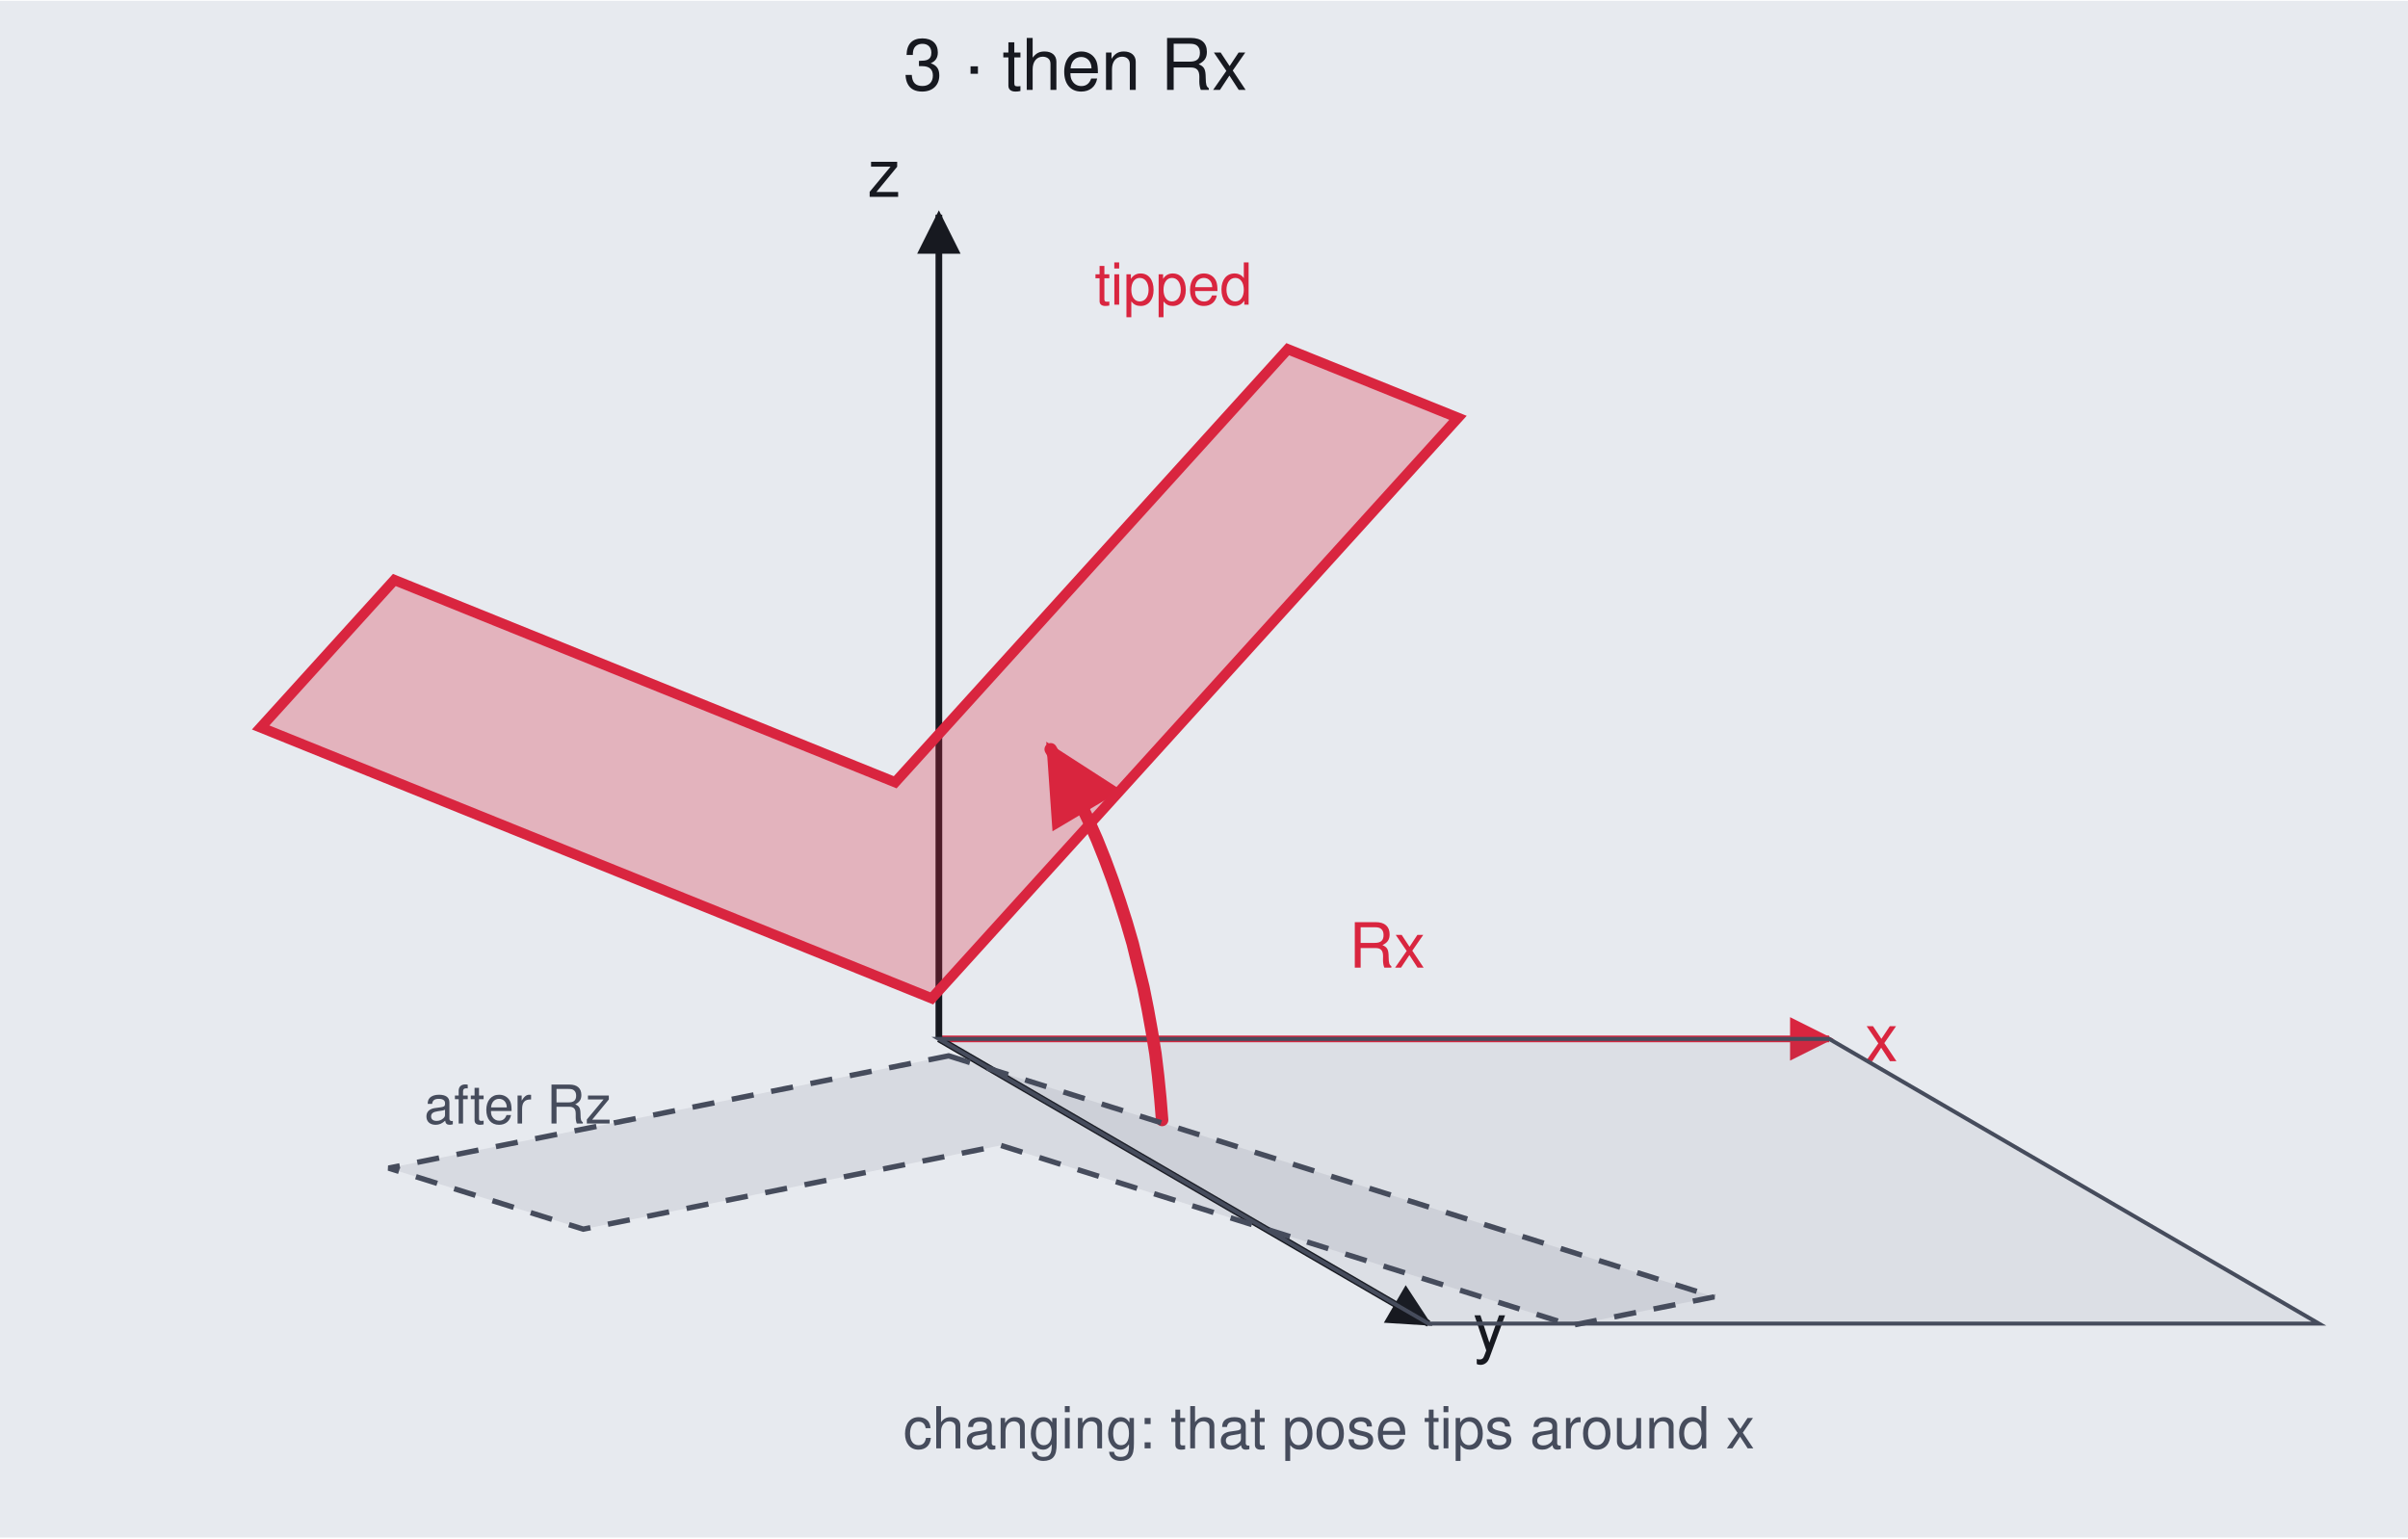
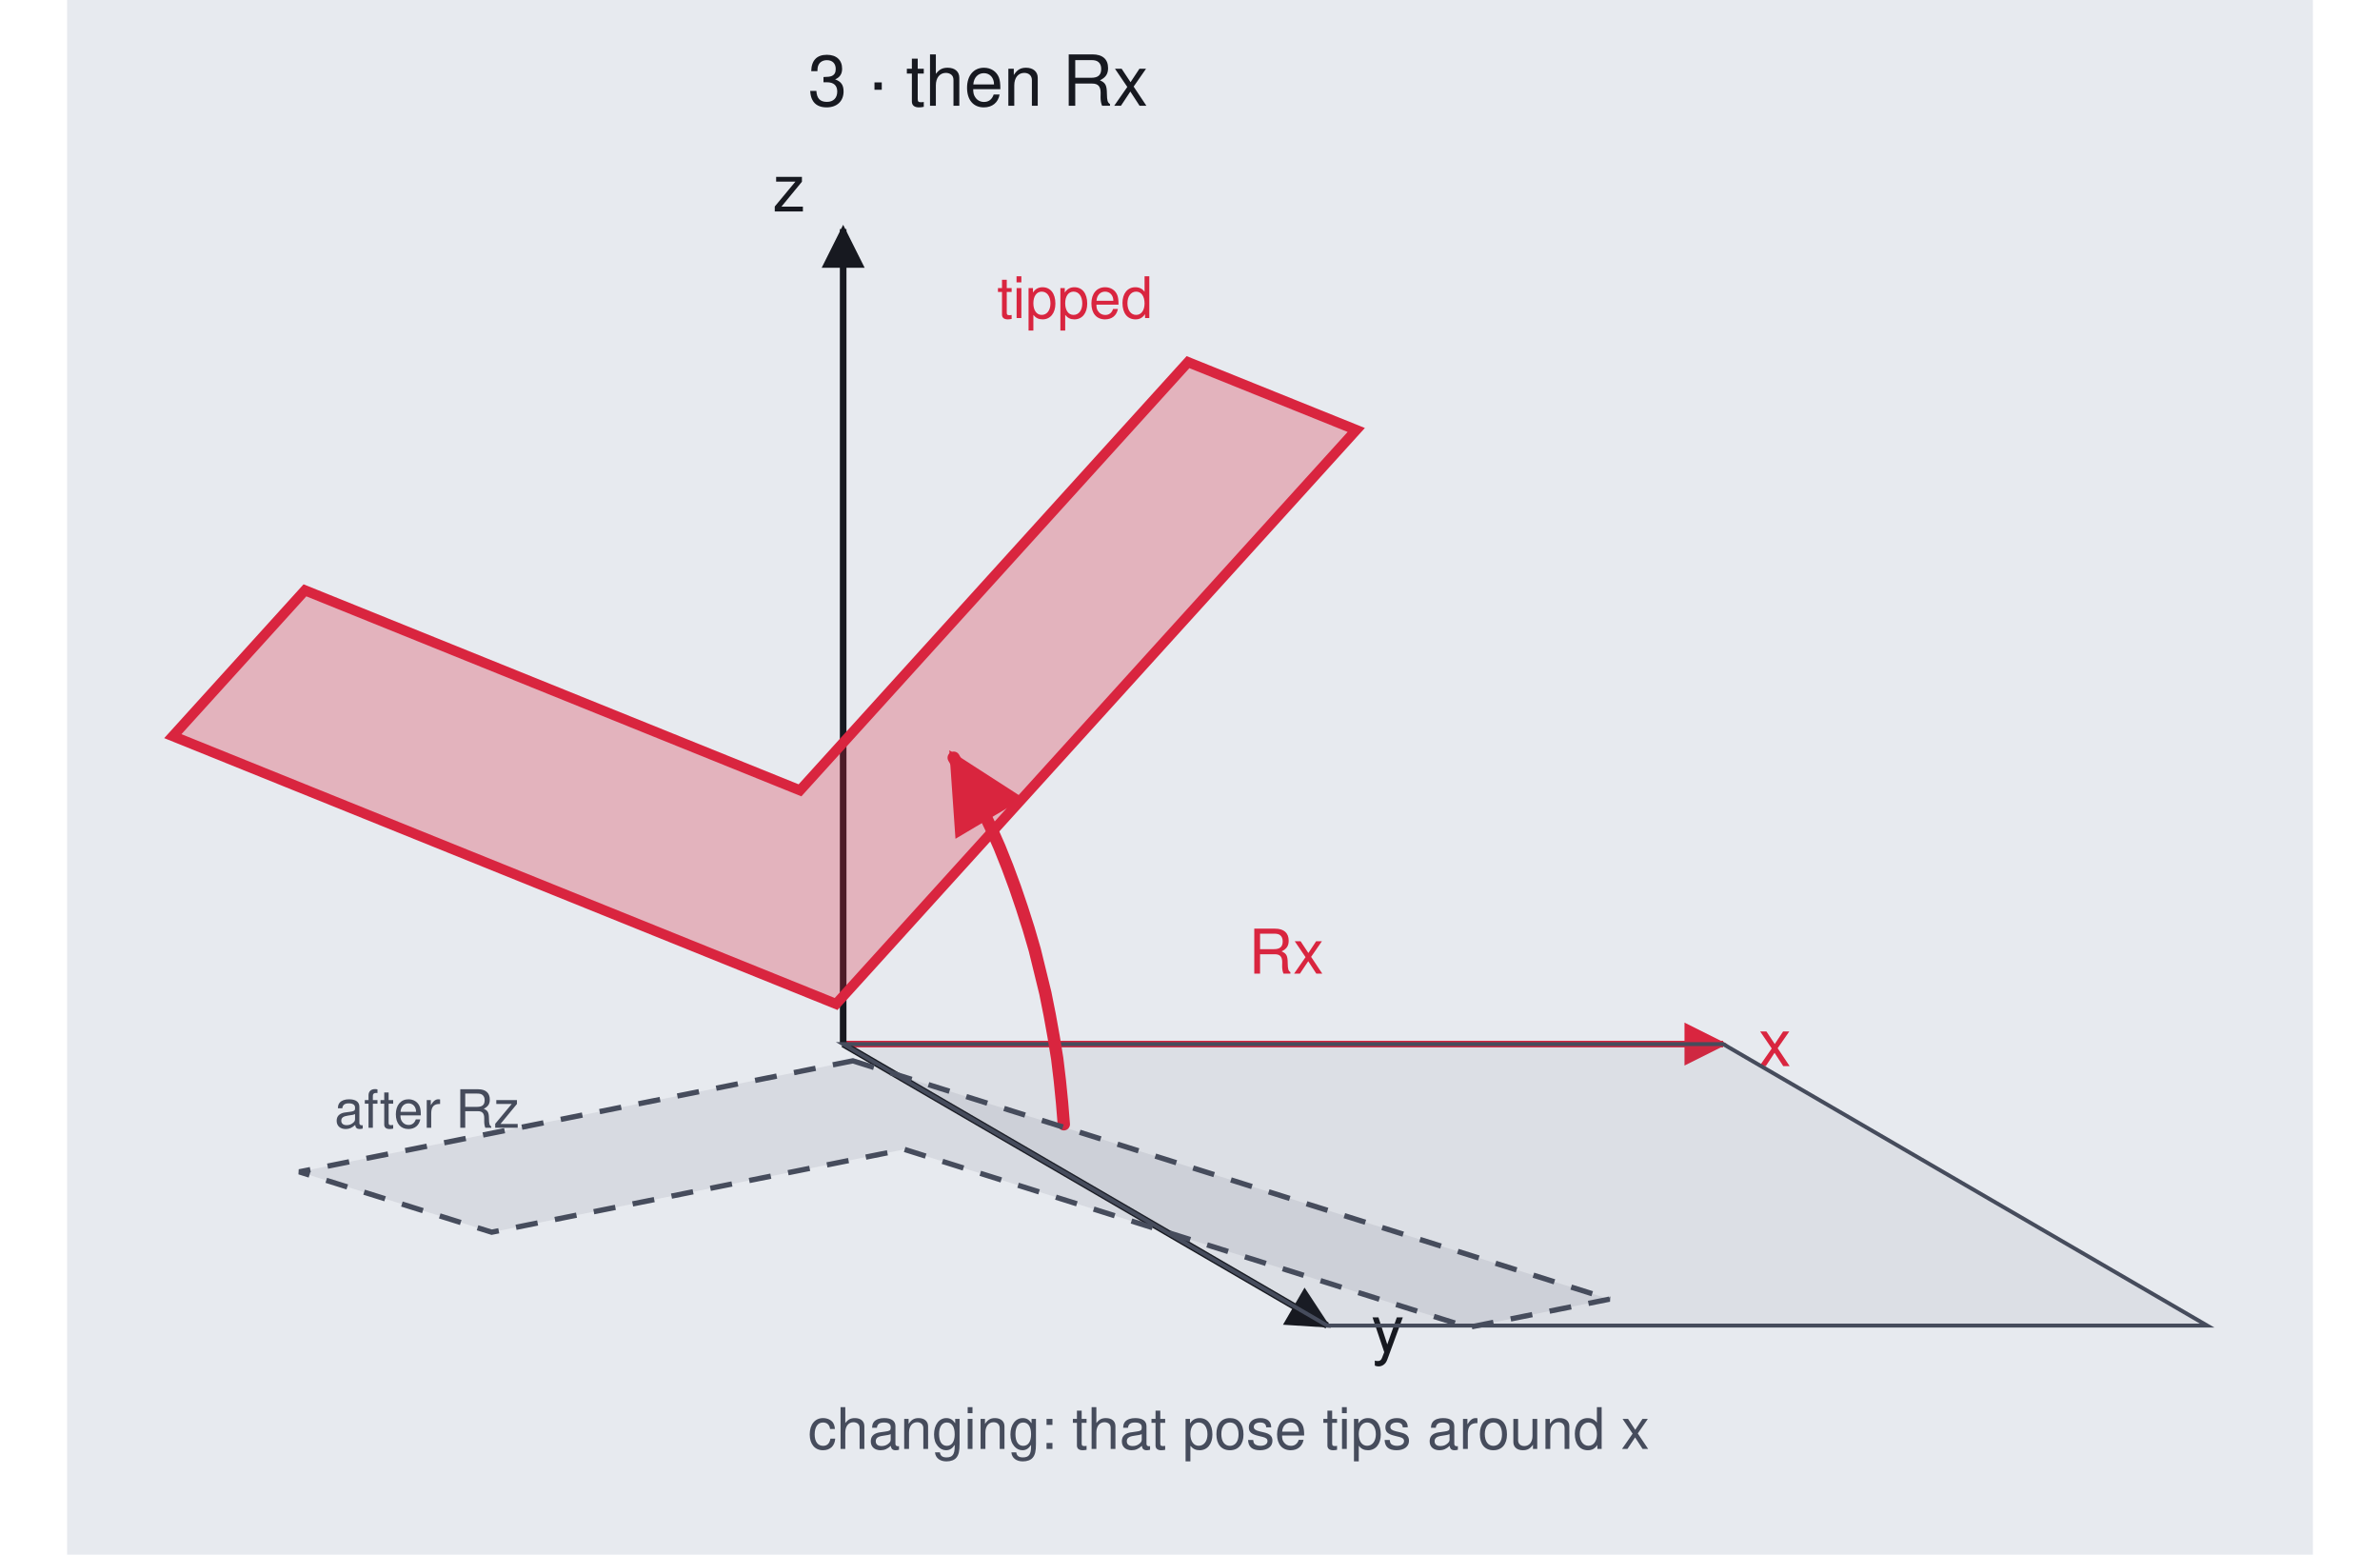
- <svg xmlns="http://www.w3.org/2000/svg" viewBox="-120.7 -23.0 540.4 344.9" width="540" height="345" role="img">
-   <rect x="-120.7" y="-23.0" width="540.4" height="344.9" fill="#e7eaef" />
+ <svg xmlns="http://www.w3.org/2000/svg" viewBox="-86.2 -27.0 509.9 352.9" width="490" height="320" role="img">
+   <rect x="-86.2" y="-27.0" width="509.9" height="352.9" fill="#e7eaef" />
  <defs>
    <marker id="s3-ink" viewBox="0 0 10 10" refX="9" refY="5" markerWidth="6.5" markerHeight="6.5" orient="auto">
      <path d="M0,0 L10,5 L0,10 z" fill="#171920" />
    </marker>
    <marker id="s3-coral" viewBox="0 0 10 10" refX="9" refY="5" markerWidth="6.5" markerHeight="6.5" orient="auto">
      <path d="M0,0 L10,5 L0,10 z" fill="#d9253f" />
    </marker>
    <marker id="s3-blue" viewBox="0 0 10 10" refX="9" refY="5" markerWidth="6.5" markerHeight="6.5" orient="auto">
      <path d="M0,0 L10,5 L0,10 z" fill="#3c00f7" />
    </marker>
  </defs>
  <line x1="90.0" y1="210.0" x2="289.8" y2="210.0" stroke="#d9253f" stroke-width="1.5" fill="none" marker-end="url(#s3-coral)" />
  <text x="297.8" y="215.0" font-family="ui-monospace, GeistMonoVariableVF, Helvetica, monospace" font-size="15" fill="#d9253f" text-anchor="start">x</text>
  <line x1="90.0" y1="210.0" x2="199.9" y2="273.9" stroke="#171920" stroke-width="1.5" fill="none" marker-end="url(#s3-ink)" />
  <text x="209.9" y="279.9" font-family="ui-monospace, GeistMonoVariableVF, Helvetica, monospace" font-size="15" fill="#171920" text-anchor="start">y</text>
  <line x1="90.0" y1="210.0" x2="90.0" y2="25.0" stroke="#171920" stroke-width="1.5" fill="none" marker-end="url(#s3-ink)" />
  <text x="74.0" y="21.0" font-family="ui-monospace, GeistMonoVariableVF, Helvetica, monospace" font-size="15" fill="#171920" text-anchor="start">z</text>
  <polygon points="90.0,210.0 289.8,210.0 399.7,273.9 199.9,273.9" fill="#464c5c" fill-opacity="0.07" stroke="#464c5c" stroke-width="0.9" />
  <text x="82.0" y="-3.0" font-family="ui-monospace, GeistMonoVariableVF, Helvetica, monospace" font-size="16" fill="#171920" text-anchor="start">3 · then Rx</text>
  <path d="M140.1,228.2 L139.7,223.3 L139.2,218.3 L138.6,213.3 L137.8,208.4 L136.9,203.4 L135.9,198.4 L134.7,193.5 L133.5,188.6 L132.1,183.8 L130.6,179.1 L129.0,174.4 L127.3,169.8 L125.5,165.3 L123.6,161.0 L121.6,156.8 L119.5,152.7 L117.3,148.8 L115.1,145.0" fill="none" stroke="#d9253f" stroke-width="2.8" stroke-linecap="round" stroke-linejoin="round" />
  <polygon points="114.1,143.3 131.0,154.2 115.5,163.4" fill="#d9253f" />
  <text x="190.6" y="194.0" font-family="ui-monospace, GeistMonoVariableVF, Helvetica, monospace" font-size="14" fill="#d9253f" text-anchor="middle">Rx</text>
  <polygon points="92.2,213.8 264.0,267.9 232.0,274.3 103.9,233.9 10.2,252.7 -33.5,239.0" fill="#464c5c" fill-opacity="0.1" stroke="#464c5c" stroke-width="1.2" stroke-dasharray="5 4" />
  <text x="-25.5" y="229.0" font-family="ui-monospace, GeistMonoVariableVF, Helvetica, monospace" font-size="12" fill="#464c5c" text-anchor="start">after Rz</text>
  <polygon points="88.4,200.9 206.5,70.6 168.3,55.2 80.2,152.4 -32.2,107.0 -62.2,140.1" fill="#d9253f" fill-opacity="0.28" stroke="#d9253f" stroke-width="2.3" />
  <text x="160.3" y="45.2" font-family="ui-monospace, GeistMonoVariableVF, Helvetica, monospace" font-size="13" fill="#d9253f" text-anchor="end">tipped</text>
  <text x="82.0" y="301.9" font-family="ui-monospace, GeistMonoVariableVF, Helvetica, monospace" font-size="13" fill="#464c5c" text-anchor="start">changing: that pose tips around x</text>
</svg>
